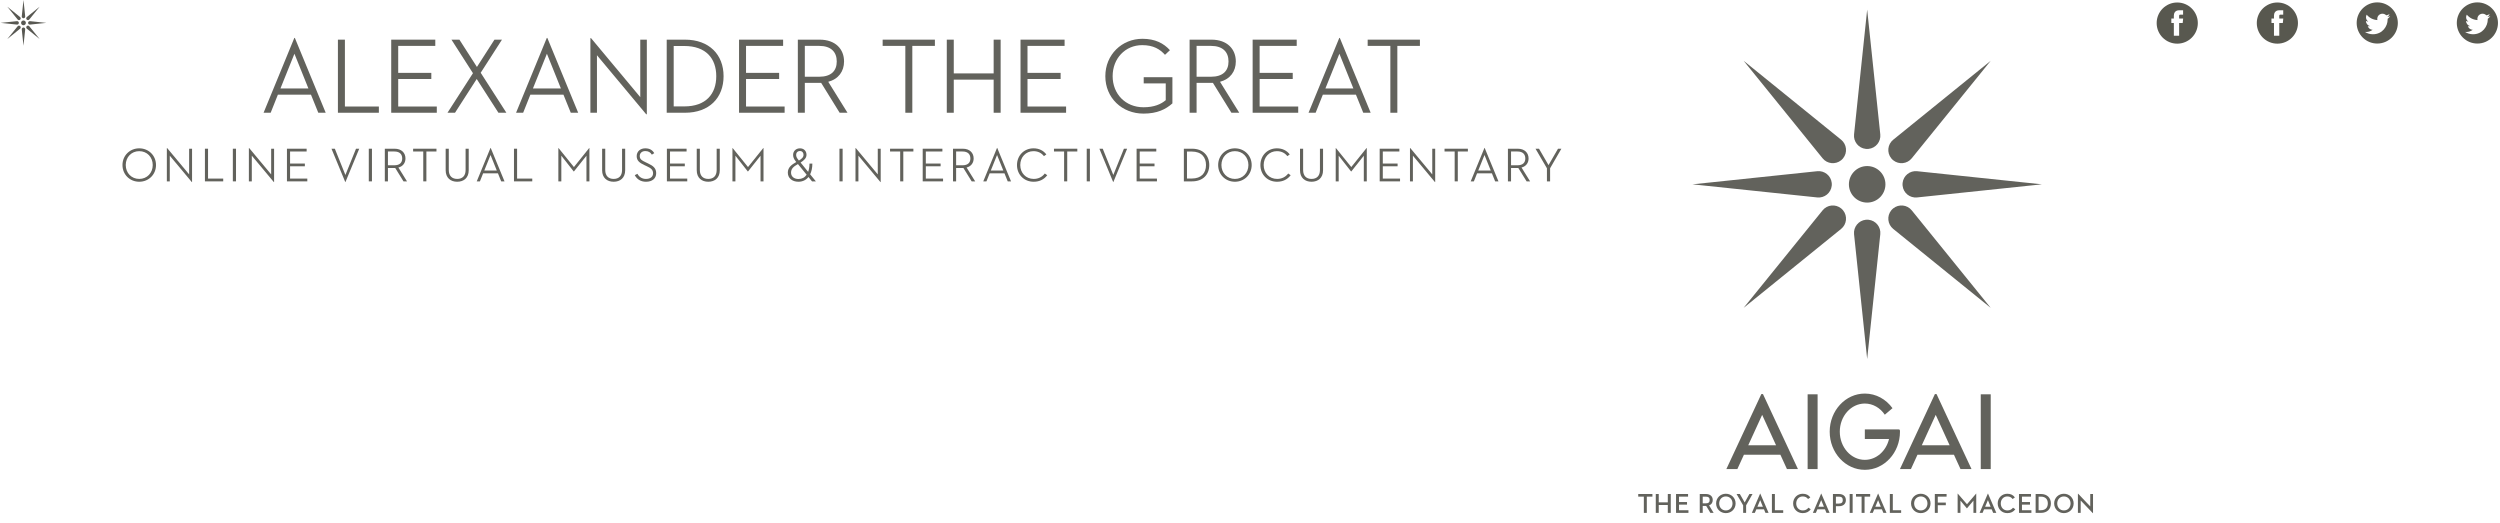
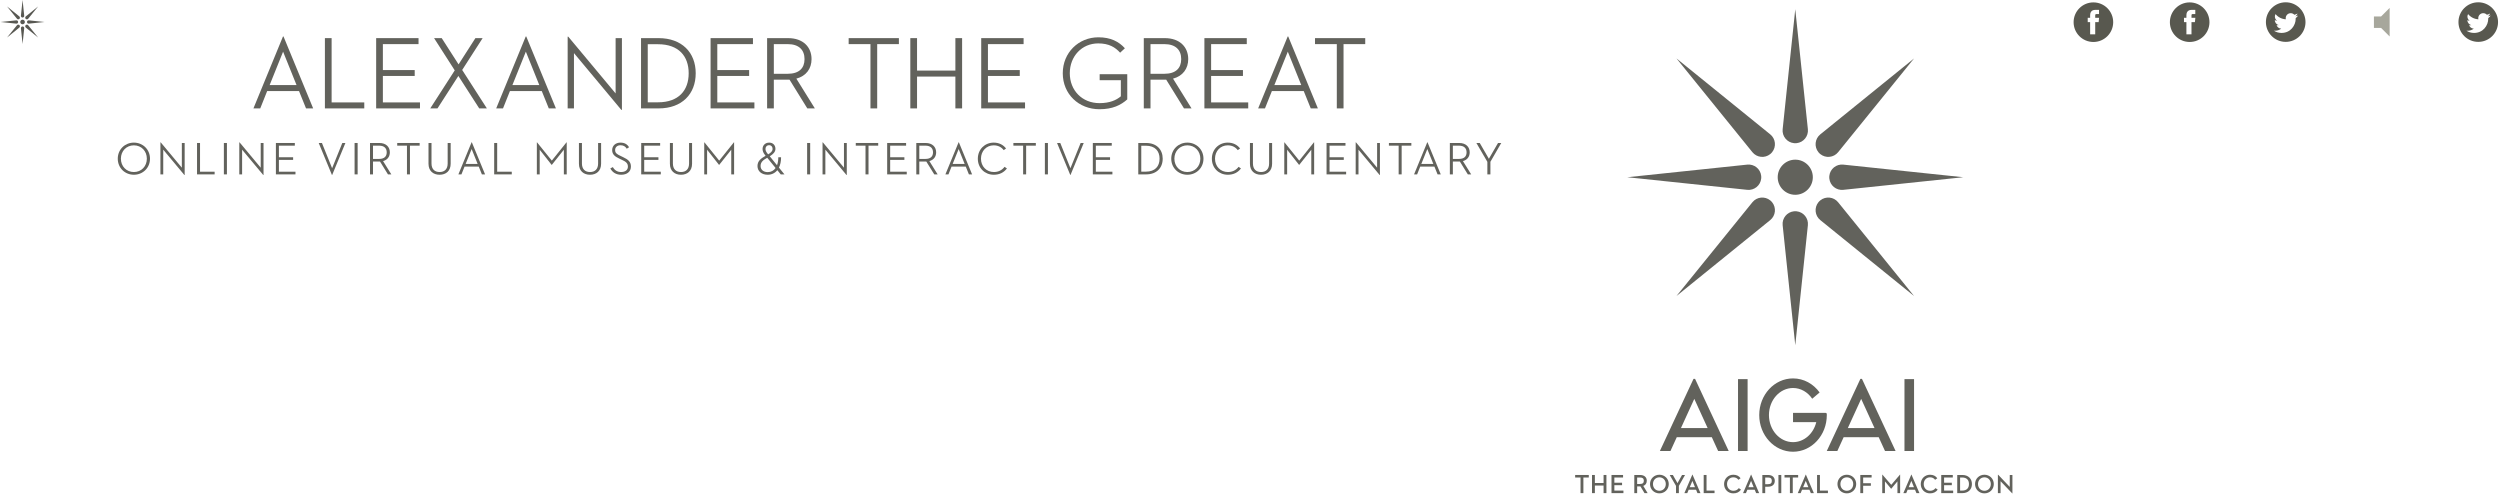
- <svg xmlns="http://www.w3.org/2000/svg" version="1.1" x="0px" y="0px" viewBox="0 0 1093.024 228.485" style="enable-background:new 0 0 1093.024 228.485;" xml:space="preserve">
+ <svg xmlns="http://www.w3.org/2000/svg" version="1.1" x="0px" y="0px" viewBox="0 0 1136.802 228.485" style="enable-background:new 0 0 1136.802 228.485;" xml:space="preserve">
  <g id="sprite_x5F_twitter">
    <g id="graphics">
-       <path style="fill:#58584F;" d="M1083.136,1.043c-4.971,0-9,4.03-9,9c0,4.97,4.029,8.999,9,8.999c4.971,0,9-4.029,9-8.999    C1092.135,5.073,1088.106,1.043,1083.136,1.043z M1087.67,8.229c0.004,0.097,0.006,0.195,0.006,0.293    c0,2.998-2.281,6.454-6.453,6.454c-1.281,0-2.473-0.375-3.477-1.019c0.178,0.021,0.358,0.031,0.541,0.031    c1.063,0,2.041-0.363,2.817-0.971c-0.993-0.018-1.83-0.674-2.119-1.575c0.138,0.027,0.281,0.041,0.427,0.041    c0.207,0,0.407-0.028,0.597-0.08c-1.038-0.208-1.82-1.125-1.82-2.224c0-0.01,0-0.019,0-0.029c0.306,0.17,0.656,0.272,1.028,0.284    c-0.609-0.408-1.009-1.101-1.009-1.888c0-0.416,0.112-0.806,0.307-1.14c1.119,1.372,2.79,2.275,4.676,2.37    c-0.039-0.166-0.059-0.339-0.059-0.517c0-1.253,1.016-2.268,2.268-2.268c0.653,0,1.242,0.276,1.656,0.716    c0.517-0.101,1.002-0.291,1.441-0.55c-0.17,0.53-0.53,0.974-0.998,1.255c0.459-0.055,0.896-0.177,1.303-0.357    C1088.498,7.509,1088.113,7.909,1087.67,8.229z" />
+       <path style="fill:#58584F;" d="M1126.914,1.043c-4.971,0-9,4.03-9,9c0,4.97,4.029,8.999,9,8.999c4.971,0,9-4.029,9-8.999    C1135.913,5.073,1131.884,1.043,1126.914,1.043z M1131.448,8.229c0.004,0.097,0.006,0.195,0.006,0.293    c0,2.998-2.281,6.454-6.453,6.454c-1.281,0-2.473-0.375-3.477-1.019c0.178,0.021,0.358,0.031,0.541,0.031    c1.063,0,2.041-0.363,2.817-0.971c-0.993-0.018-1.83-0.674-2.119-1.575c0.138,0.027,0.281,0.041,0.427,0.041    c0.207,0,0.407-0.028,0.597-0.08c-1.038-0.208-1.82-1.125-1.82-2.224c0-0.01,0-0.019,0-0.029c0.306,0.17,0.656,0.272,1.028,0.284    c-0.609-0.408-1.009-1.101-1.009-1.888c0-0.416,0.112-0.806,0.307-1.14c1.119,1.372,2.79,2.275,4.676,2.37    c-0.039-0.166-0.059-0.339-0.059-0.517c0-1.253,1.016-2.268,2.268-2.268c0.653,0,1.242,0.276,1.656,0.716    c0.517-0.101,1.002-0.291,1.441-0.55c-0.17,0.53-0.53,0.974-0.998,1.255c0.459-0.055,0.896-0.177,1.303-0.357    C1132.276,7.509,1131.891,7.909,1131.448,8.229z" />
    </g>
-     <rect id="area_6_" x="1073.246" style="opacity:0;fill:#CCCCCC;" width="19.778" height="20.085" />
+     <rect id="area_6_" x="1117.024" style="opacity:0;fill:#CCCCCC;" width="19.778" height="20.085" />
+   </g>
+   <g id="sprite_x5F_speaker">
+     <g id="graphics_5_">
+       <g>
+         <polygon style="fill:#A7A79C;" points="1079.474,7.489 1079.474,12.689 1082.724,12.689 1086.624,16.589 1086.624,3.589      1082.724,7.489    " />
+       </g>
+     </g>
+     <rect id="area_8_" x="1073.246" style="opacity:0;fill:#CCCCCC;" width="19.778" height="20.085" />
  </g>
  <g id="sprite_x5F_twitter-hover">
    <g id="graphics_3_">
      <path style="fill:#58584F;" d="M1039.358,1.043c-4.971,0-9,4.03-9,9c0,4.97,4.029,8.999,9,8.999c4.971,0,9-4.029,9-8.999    C1048.357,5.073,1044.328,1.043,1039.358,1.043z M1043.892,8.229c0.004,0.097,0.006,0.195,0.006,0.293    c0,2.998-2.282,6.454-6.453,6.454c-1.281,0-2.473-0.375-3.477-1.019c0.178,0.021,0.358,0.031,0.541,0.031    c1.063,0,2.041-0.363,2.818-0.971c-0.993-0.018-1.83-0.674-2.119-1.575c0.138,0.027,0.281,0.041,0.427,0.041    c0.207,0,0.407-0.028,0.597-0.08c-1.038-0.208-1.82-1.125-1.82-2.224c0-0.01,0-0.019,0-0.029c0.306,0.17,0.656,0.272,1.028,0.284    c-0.609-0.408-1.009-1.101-1.009-1.888c0-0.416,0.112-0.806,0.307-1.14c1.119,1.372,2.79,2.275,4.676,2.37    c-0.039-0.166-0.059-0.339-0.059-0.517c0-1.253,1.016-2.268,2.268-2.268c0.653,0,1.242,0.276,1.656,0.716    c0.517-0.101,1.002-0.291,1.441-0.55c-0.17,0.53-0.53,0.974-0.998,1.255c0.459-0.055,0.896-0.177,1.303-0.357    C1044.719,7.509,1044.335,7.909,1043.892,8.229z" />
    </g>
    <rect id="area_7_" x="1029.468" style="opacity:0;fill:#CCCCCC;" width="19.778" height="20.085" />
  </g>
  <g id="sprite_x5F_facebook_1_">
    <g id="graphics_39_">
      <path style="fill:#58584F;" d="M995.69,1.089c-4.971,0-9,4.03-9,9c0,4.97,4.03,8.999,9,8.999s9-4.029,9-8.999    C1004.691,5.12,1000.661,1.089,995.69,1.089z M998.073,10.052h-1.558c0,2.491,0,5.558,0,5.558h-2.311c0,0,0-3.036,0-5.558h-1.098    V8.089h1.098V6.818c0-0.91,0.432-2.331,2.332-2.331l1.71,0.007V6.4c0,0-1.04,0-1.242,0s-0.489,0.102-0.489,0.534v1.156h1.76    L998.073,10.052z" />
    </g>
    <rect id="area_5_" x="985.69" style="opacity:0;fill:#CCCCCC;" width="19.778" height="20.085" />
  </g>
  <g id="sprite_x5F_facebook-hover">
    <g id="graphics_2_">
      <path style="fill:#58584F;" d="M951.912,1.089c-4.971,0-9,4.03-9,9c0,4.97,4.03,8.999,9,8.999s9-4.029,9-8.999    C960.913,5.12,956.883,1.089,951.912,1.089z M954.295,10.052h-1.558c0,2.491,0,5.558,0,5.558h-2.311c0,0,0-3.036,0-5.558h-1.098    V8.089h1.098V6.818c0-0.91,0.432-2.331,2.332-2.331l1.71,0.007V6.4c0,0-1.04,0-1.242,0s-0.489,0.102-0.489,0.534v1.156h1.76    L954.295,10.052z" />
    </g>
    <rect id="area_4_" x="941.912" style="opacity:0;fill:#CCCCCC;" width="19.778" height="20.085" />
  </g>
  <g id="sprite_x5F_logo">
    <g id="graphics_13_">
      <g>
        <g>
          <rect x="790.313" y="172.396" style="fill:#62625C;" width="4.36" height="32.687" />
          <path style="fill:#62625C;" d="M770.074,172.287l-15.294,32.796h4.809l2.872-6.277h15.939l2.869,6.277h4.808l-15.294-32.796      H770.074z M764.355,194.665l6.076-13.287l6.073,13.287H764.355z" />
          <rect x="866.005" y="172.396" style="fill:#62625C;" width="4.356" height="32.687" />
          <path style="fill:#62625C;" d="M845.958,172.287l-15.291,32.796h4.808l2.869-6.277h15.937l2.872,6.277h4.811l-15.294-32.796      H845.958z M840.237,194.665l6.076-13.287l6.075,13.287H840.237z" />
          <path style="fill:#62625C;" d="M830.134,187.747c-0.925,0-14.809,0-14.809,0v4.194H825.9c-1.256,5.247-5.514,9.109-10.575,9.109      c-6.047,0-10.949-5.51-10.949-12.312c0-6.797,4.902-12.307,10.949-12.307c3.565,0,6.731,1.919,8.73,4.885l3.362-2.857      c-2.814-3.89-7.182-6.388-12.092-6.388c-8.486,0-15.365,7.462-15.365,16.667c0,9.211,6.879,16.674,15.365,16.674      c8.486,0,15.363-7.463,15.363-16.674C830.688,188.088,830.644,187.747,830.134,187.747z" />
        </g>
        <g>
          <path style="fill:#62625C;" d="M815.742,65.097c0.202,0.022,0.401,0.032,0.601,0.032c0.199,0,0.398-0.01,0.6-0.032      c3.169-0.332,5.467-3.171,5.137-6.338l-5.737-54.558l-5.734,54.558C810.276,61.926,812.577,64.765,815.742,65.097z" />
          <circle style="fill:#62625C;" cx="816.344" cy="80.589" r="7.986" />
          <path style="fill:#62625C;" d="M816.944,96.079c-0.202-0.02-0.401-0.03-0.6-0.03c-0.2,0-0.399,0.009-0.601,0.03      c-3.165,0.332-5.466,3.171-5.133,6.34l5.734,54.557l5.737-54.557C822.411,99.25,820.113,96.411,816.944,96.079z" />
          <path style="fill:#62625C;" d="M800.853,81.189c0.021-0.202,0.03-0.402,0.03-0.6c0-0.2-0.008-0.401-0.03-0.603      c-0.333-3.169-3.172-5.465-6.338-5.132l-54.559,5.734l54.559,5.733C797.681,86.656,800.52,84.358,800.853,81.189z" />
          <path style="fill:#62625C;" d="M831.833,79.986c-0.018,0.201-0.029,0.402-0.029,0.603c0,0.198,0.011,0.398,0.029,0.602      c0.333,3.167,3.173,5.465,6.338,5.131l54.559-5.733l-54.559-5.734C835.006,74.522,832.167,76.818,831.833,79.986z" />
          <path style="fill:#62625C;" d="M804.965,70.061c0.158-0.129,0.306-0.265,0.447-0.406c0.142-0.14,0.276-0.29,0.405-0.447      c2.005-2.476,1.621-6.107-0.851-8.111l-42.634-34.524l34.522,42.632C798.859,71.682,802.489,72.064,804.965,70.061z" />
          <path style="fill:#62625C;" d="M827.725,91.116c-0.158,0.127-0.307,0.262-0.449,0.405c-0.14,0.139-0.274,0.289-0.405,0.448      c-2.003,2.476-1.618,6.105,0.854,8.109l42.633,34.524l-34.526-42.632C833.831,89.493,830.197,89.114,827.725,91.116z" />
          <path style="fill:#62625C;" d="M805.412,91.521c-0.141-0.142-0.289-0.277-0.447-0.405c-2.476-2.003-6.106-1.623-8.112,0.853      l-34.522,42.632l42.634-34.524c2.472-2.004,2.856-5.633,0.851-8.109C805.688,91.811,805.554,91.66,805.412,91.521z" />
          <path style="fill:#62625C;" d="M827.276,69.656c0.142,0.141,0.291,0.276,0.449,0.406c2.472,2.003,6.109,1.621,8.107-0.855      l34.526-42.632l-42.633,34.524c-2.472,2.004-2.857,5.635-0.854,8.111C827.002,69.366,827.136,69.516,827.276,69.656z" />
        </g>
        <g>
          <path style="fill:#62625C;" d="M718.705,217.135h-2.452v-1.154h6.201v1.154h-2.452v7.1h-1.298V217.135z" />
          <path style="fill:#62625C;" d="M729.176,215.981h1.3v8.254h-1.3v-3.446h-3.955v3.446h-1.3v-8.254h1.3v3.653h3.955V215.981z" />
          <path style="fill:#62625C;" d="M732.782,215.981h5.258v1.154h-3.958v2.367h3.505v1.128h-3.505v2.452h4.125v1.154h-5.425V215.981      z" />
          <path style="fill:#62625C;" d="M744.446,224.235h-1.297v-8.254h2.645c1.928,0,3.035,1.055,3.035,2.621      c0,1.154-0.571,1.98-1.601,2.355l1.988,3.278h-1.42l-1.845-3.048h-0.158h-1.348V224.235z M745.746,220.07      c1.226,0,1.735-0.485,1.735-1.469c0-0.993-0.521-1.467-1.735-1.467h-1.3v2.936H745.746z" />
          <path style="fill:#62625C;" d="M750.299,220.107c0-2.438,1.893-4.235,4.261-4.235c2.363,0,4.261,1.797,4.261,4.235      c0,2.441-1.898,4.237-4.261,4.237C752.191,224.344,750.299,222.547,750.299,220.107z M757.47,220.107      c0-1.746-1.203-3.057-2.911-3.057c-1.713,0-2.916,1.312-2.916,3.057c0,1.749,1.202,3.06,2.916,3.06      C756.268,223.167,757.47,221.856,757.47,220.107z" />
          <path style="fill:#62625C;" d="M759.243,215.981h1.434l2.113,3.702l2.071-3.702h1.362l-2.805,4.953v3.301h-1.297v-3.292      L759.243,215.981z" />
          <path style="fill:#62625C;" d="M771.229,222.691h-3.351l-0.643,1.544h-1.31l3.615-8.422h0.075l3.627,8.422h-1.372      L771.229,222.691z M768.354,221.553h2.401l-1.187-2.888L768.354,221.553z" />
          <path style="fill:#62625C;" d="M774.698,215.981h1.297v7.1h3.642v1.154h-4.939V215.981z" />
          <path style="fill:#62625C;" d="M783.973,220.107c0-2.438,1.856-4.235,4.21-4.235c1.53,0,2.589,0.596,3.303,1.603l-0.993,0.702      c-0.548-0.739-1.25-1.127-2.345-1.127c-1.637,0-2.827,1.312-2.827,3.057c0,1.786,1.214,3.06,2.874,3.06      c1.071,0,1.857-0.399,2.476-1.203l1.008,0.693c-0.848,1.128-1.931,1.687-3.531,1.687      C785.79,224.344,783.973,222.547,783.973,220.107z" />
          <path style="fill:#62625C;" d="M797.907,222.691h-3.35l-0.643,1.544h-1.31l3.619-8.422h0.071l3.63,8.422h-1.374L797.907,222.691      z M795.032,221.553h2.405l-1.191-2.888L795.032,221.553z" />
          <path style="fill:#62625C;" d="M802.676,224.235h-1.3v-8.254h2.625c1.928,0,3.035,1.068,3.035,2.671      c0,1.639-1.12,2.669-3.035,2.669h-1.325V224.235z M803.953,220.167c1.226,0,1.731-0.508,1.731-1.515      c0-1.021-0.517-1.517-1.731-1.517h-1.277v3.032H803.953z" />
          <path style="fill:#62625C;" d="M808.69,215.981h1.3v8.254h-1.3V215.981z" />
          <path style="fill:#62625C;" d="M813.909,217.135h-2.452v-1.154h6.201v1.154h-2.452v7.1h-1.298V217.135z" />
          <path style="fill:#62625C;" d="M822.788,222.691h-3.351l-0.646,1.544h-1.311l3.618-8.422h0.074l3.628,8.422h-1.37      L822.788,222.691z M819.908,221.553h2.404l-1.19-2.888L819.908,221.553z" />
          <path style="fill:#62625C;" d="M826.257,215.981h1.298v7.1h3.642v1.154h-4.94V215.981z" />
          <path style="fill:#62625C;" d="M835.53,220.107c0-2.438,1.891-4.235,4.26-4.235s4.261,1.797,4.261,4.235      c0,2.441-1.893,4.237-4.261,4.237S835.53,222.547,835.53,220.107z M842.703,220.107c0-1.746-1.201-3.057-2.913-3.057      c-1.711,0-2.912,1.312-2.912,3.057c0,1.749,1.201,3.06,2.912,3.06C841.502,223.167,842.703,221.856,842.703,220.107z" />
          <path style="fill:#62625C;" d="M845.92,215.981h5.144v1.154h-3.847v2.597h3.509v1.154h-3.509v3.35h-1.297V215.981z" />
          <path style="fill:#62625C;" d="M855.894,215.813h0.063l4.029,4.648l3.984-4.648h0.06v8.422h-1.226v-5.352l-2.818,3.361h-0.059      l-2.803-3.361v5.352h-1.23V215.813z" />
          <path style="fill:#62625C;" d="M870.795,222.691h-3.35l-0.643,1.544h-1.309l3.615-8.422h0.075l3.629,8.422h-1.374      L870.795,222.691z M867.918,221.553h2.404l-1.187-2.888L867.918,221.553z" />
          <path style="fill:#62625C;" d="M873.414,220.107c0-2.438,1.857-4.235,4.21-4.235c1.53,0,2.586,0.596,3.303,1.603l-0.997,0.702      c-0.547-0.739-1.249-1.127-2.341-1.127c-1.64,0-2.83,1.312-2.83,3.057c0,1.786,1.215,3.06,2.878,3.06      c1.069,0,1.86-0.399,2.479-1.203l1.005,0.693c-0.85,1.128-1.928,1.687-3.531,1.687      C875.234,224.344,873.414,222.547,873.414,220.107z" />
          <path style="fill:#62625C;" d="M882.721,215.981h5.258v1.154h-3.958v2.367h3.509v1.128h-3.509v2.452h4.127v1.154h-5.427V215.981      z" />
          <path style="fill:#62625C;" d="M889.999,215.981h2.332c2.69,0,4.344,1.688,4.344,4.126c0,2.441-1.639,4.128-4.344,4.128h-2.332      V215.981z M892.254,223.081c2.14,0,3.071-1.225,3.071-2.975c0-1.746-0.931-2.972-3.071-2.972h-0.957v5.947H892.254z" />
          <path style="fill:#62625C;" d="M898.099,220.107c0-2.438,1.892-4.235,4.261-4.235c2.365,0,4.261,1.797,4.261,4.235      c0,2.441-1.896,4.237-4.261,4.237C899.991,224.344,898.099,222.547,898.099,220.107z M905.269,220.107      c0-1.746-1.199-3.057-2.91-3.057c-1.714,0-2.917,1.312-2.917,3.057c0,1.749,1.203,3.06,2.917,3.06      C904.07,223.167,905.269,221.856,905.269,220.107z" />
          <path style="fill:#62625C;" d="M909.7,218.81v5.425h-1.217v-8.376h0.102l5.29,5.547v-5.425h1.214v8.376h-0.096L909.7,218.81z" />
        </g>
      </g>
    </g>
    <rect id="area_3_" x="713.412" style="opacity:0;fill:#CCCCCC;" width="204.5" height="228.485" />
  </g>
  <g id="sprite_x5F_title">
    <g id="graphics_4_">
      <g>
        <path style="fill:#62625C;" d="M135.965,41.399H121.49l-3.149,7.896h-3.102l13.441-32.71h0.235l13.488,32.71h-3.243     L135.965,41.399z M122.618,38.673h12.219l-6.11-15.18L122.618,38.673z" />
        <path style="fill:#62625C;" d="M147.739,17.337h3.055v29.232h14.851v2.726h-17.906V17.337z" />
        <path style="fill:#62625C;" d="M171.046,17.337h19.269v2.726h-16.214v11.796h14.475v2.679h-14.475v12.031h16.872v2.726h-19.927     V17.337z" />
        <path style="fill:#62625C;" d="M197.38,17.337h3.478l7.661,11.937l7.66-11.937h3.29l-9.305,14.475l11.232,17.483h-3.478     l-9.493-14.757l-9.493,14.757h-3.29L206.779,32L197.38,17.337z" />
        <path style="fill:#62625C;" d="M246.352,41.399h-14.475l-3.149,7.896h-3.102l13.441-32.71h0.235l13.488,32.71h-3.243     L246.352,41.399z M233.005,38.673h12.219l-6.11-15.18L233.005,38.673z" />
        <path style="fill:#62625C;" d="M260.993,24.151v25.143h-2.867V16.679h0.282l21.525,25.801V17.337h2.867v32.616h-0.282     L260.993,24.151z" />
        <path style="fill:#62625C;" d="M291.491,17.337h7.99c10.574,0,16.872,6.533,16.872,15.979c0,9.446-6.251,15.979-16.872,15.979     h-7.99V17.337z M299.199,46.522c9.447,0,13.958-5.452,13.958-13.206c0-7.755-4.512-13.206-13.958-13.206h-4.653v26.412H299.199z" />
        <path style="fill:#62625C;" d="M323.117,17.337h19.269v2.726h-16.214v11.796h14.475v2.679h-14.475v12.031h16.872v2.726h-19.927     V17.337z" />
        <path style="fill:#62625C;" d="M351.876,49.295h-3.055V17.337h9.54c6.909,0,10.668,4.136,10.668,9.54     c0,4.324-2.444,7.707-6.909,8.883l8.413,13.535h-3.431L359.02,36.23h-0.752h-6.392V49.295z M358.174,33.551     c5.217,0,7.661-2.585,7.661-6.674c0-4.136-2.491-6.815-7.661-6.815h-6.297v13.488H358.174z" />
        <path style="fill:#62625C;" d="M395.82,20.063h-9.916v-2.726h22.841v2.726h-9.869v29.232h-3.055V20.063z" />
        <path style="fill:#62625C;" d="M434.434,17.337h3.055v31.958h-3.055V34.82h-17.436v14.475h-3.055V17.337h3.055v14.757h17.436     V17.337z" />
        <path style="fill:#62625C;" d="M446.18,17.337h19.269v2.726h-16.214v11.796h14.475v2.679h-14.475v12.031h16.872v2.726H446.18     V17.337z" />
        <path style="fill:#62625C;" d="M483.262,33.316c0-9.446,7.238-16.355,16.214-16.355c5.593,0,9.305,1.974,12.031,4.982     l-2.162,2.021c-2.209-2.444-5.029-4.23-9.964-4.23c-7.425,0-12.924,5.828-12.924,13.582c0,7.754,5.593,13.582,13.488,13.582     c4.7,0,7.66-1.363,9.728-3.102v-7.332h-9.634v-2.726h12.548v11.467c-2.914,2.585-6.627,4.465-12.642,4.465     C490.547,49.671,483.262,42.809,483.262,33.316z" />
        <path style="fill:#62625C;" d="M523.16,49.295h-3.055V17.337h9.54c6.909,0,10.668,4.136,10.668,9.54     c0,4.324-2.444,7.707-6.909,8.883l8.413,13.535h-3.431l-8.083-13.065h-0.752h-6.392V49.295z M529.457,33.551     c5.217,0,7.661-2.585,7.661-6.674c0-4.136-2.491-6.815-7.661-6.815h-6.297v13.488H529.457z" />
        <path style="fill:#62625C;" d="M547.666,17.337h19.268v2.726H550.72v11.796h14.475v2.679H550.72v12.031h16.872v2.726h-19.927     V17.337z" />
        <path style="fill:#62625C;" d="M592.831,41.399h-14.475l-3.149,7.896h-3.102l13.441-32.71h0.235l13.488,32.71h-3.243     L592.831,41.399z M579.484,38.673h12.219l-6.11-15.18L579.484,38.673z" />
        <path style="fill:#62625C;" d="M607.876,20.063h-9.916v-2.726h22.84v2.726h-9.869v29.232h-3.055V20.063z" />
        <path style="fill:#62625C;" d="M53.55,72.156c0-4.22,3.275-7.307,7.328-7.307c4.052,0,7.328,3.086,7.328,7.307     c0,4.22-3.275,7.307-7.328,7.307C56.825,79.463,53.55,76.377,53.55,72.156z M66.777,72.156c0-3.464-2.498-6.068-5.9-6.068     c-3.401,0-5.9,2.604-5.9,6.068c0,3.464,2.499,6.068,5.9,6.068C64.279,78.224,66.777,75.621,66.777,72.156z" />
        <path style="fill:#62625C;" d="M74.228,68.062v11.233h-1.281V64.724h0.126l9.616,11.527V65.018h1.281v14.571h-0.126     L74.228,68.062z" />
        <path style="fill:#62625C;" d="M89.594,65.018h1.365v13.06h6.635v1.218h-7.999V65.018z" />
        <path style="fill:#62625C;" d="M101.801,65.018h1.386v14.277h-1.386V65.018z" />
        <path style="fill:#62625C;" d="M110.091,68.062v11.233h-1.281V64.724h0.126l9.616,11.527V65.018h1.281v14.571h-0.126     L110.091,68.062z" />
        <path style="fill:#62625C;" d="M125.457,65.018h8.608v1.218h-7.244v5.27h6.467v1.197h-6.467v5.375h7.538v1.218h-8.902V65.018z" />
        <path style="fill:#62625C;" d="M144.924,65.018h1.47l4.619,11.485l4.64-11.485h1.407l-6.026,14.571h-0.084L144.924,65.018z" />
        <path style="fill:#62625C;" d="M161.238,65.018h1.386v14.277h-1.386V65.018z" />
        <path style="fill:#62625C;" d="M169.612,79.295h-1.365V65.018h4.262c3.086,0,4.766,1.848,4.766,4.262     c0,1.932-1.092,3.443-3.086,3.968l3.758,6.047h-1.533l-3.611-5.837h-0.336h-2.855V79.295z M172.426,72.261     c2.331,0,3.422-1.155,3.422-2.981c0-1.848-1.113-3.044-3.422-3.044h-2.814v6.026H172.426z" />
        <path style="fill:#62625C;" d="M185.053,66.235h-4.43v-1.218h10.204v1.218h-4.409v13.06h-1.365V66.235z" />
        <path style="fill:#62625C;" d="M194.85,74.445v-9.427h1.365v9.322c0,2.583,1.449,3.884,3.674,3.884     c2.247,0,3.674-1.302,3.674-3.884v-9.322h1.365v9.427c0,3.317-2.163,5.018-5.039,5.018     C197.013,79.463,194.85,77.762,194.85,74.445z" />
        <path style="fill:#62625C;" d="M217.699,75.768h-6.467l-1.407,3.527h-1.386l6.005-14.613h0.105l6.026,14.613h-1.449     L217.699,75.768z M211.736,74.55h5.459l-2.729-6.782L211.736,74.55z" />
        <path style="fill:#62625C;" d="M224.712,65.018h1.365v13.06h6.635v1.218h-7.999V65.018z" />
        <path style="fill:#62625C;" d="M244.116,64.724h0.084l6.719,8.314l6.677-8.314h0.105v14.571h-1.302V68.083l-5.48,6.887h-0.084     l-5.417-6.887v11.212h-1.302V64.724z" />
        <path style="fill:#62625C;" d="M263.255,74.445v-9.427h1.365v9.322c0,2.583,1.449,3.884,3.674,3.884     c2.247,0,3.674-1.302,3.674-3.884v-9.322h1.365v9.427c0,3.317-2.163,5.018-5.039,5.018     C265.418,79.463,263.255,77.762,263.255,74.445z" />
        <path style="fill:#62625C;" d="M278.682,75.978c0.756,1.428,2.058,2.247,3.737,2.247c1.953,0,3.107-0.966,3.107-2.457     c0-1.575-0.966-2.268-2.688-3.065l-1.155-0.546c-2.058-0.966-3.317-1.911-3.317-3.905c0-2.037,1.596-3.401,3.737-3.401     c1.848,0,3.065,0.672,3.947,2.1l-1.05,0.672c-0.63-1.071-1.554-1.575-2.876-1.575c-1.449,0-2.415,0.903-2.415,2.163     c0,1.365,0.777,1.89,2.52,2.709l1.134,0.546c2.289,1.071,3.527,2.121,3.527,4.262c0,2.352-1.785,3.737-4.451,3.737     c-2.331,0-3.989-1.134-4.913-2.877L278.682,75.978z" />
        <path style="fill:#62625C;" d="M291.573,65.018h8.608v1.218h-7.244v5.27h6.467v1.197h-6.467v5.375h7.538v1.218h-8.902V65.018z" />
        <path style="fill:#62625C;" d="M304.619,74.445v-9.427h1.365v9.322c0,2.583,1.449,3.884,3.674,3.884     c2.247,0,3.674-1.302,3.674-3.884v-9.322h1.365v9.427c0,3.317-2.163,5.018-5.039,5.018S304.619,77.762,304.619,74.445z" />
        <path style="fill:#62625C;" d="M320.23,64.724h0.084l6.719,8.314l6.677-8.314h0.105v14.571h-1.302V68.083l-5.48,6.887h-0.084     l-5.417-6.887v11.212h-1.302V64.724z" />
        <path style="fill:#62625C;" d="M353.324,75.138c0.378-0.987,0.588-2.205,0.588-3.611h1.26c0,1.869-0.357,3.443-0.966,4.682     l2.499,3.086h-1.68l-1.554-1.911c-1.071,1.344-2.604,2.079-4.388,2.079c-2.708,0-4.64-1.575-4.64-3.968     c0-2.373,1.701-3.506,3.695-4.661l-0.252-0.315c-0.819-1.008-1.134-1.89-1.134-2.792c0-1.617,1.197-2.877,3.003-2.877     c1.764,0,2.855,1.218,2.855,2.835c0,1.386-1.05,2.436-2.582,3.38L353.324,75.138z M348.873,71.736     c-1.785,1.008-3.023,1.911-3.023,3.758c0,1.701,1.365,2.771,3.233,2.771c1.533,0,2.75-0.651,3.59-1.869L348.873,71.736z      M351.309,67.684c0-0.945-0.588-1.659-1.554-1.659c-1.029,0-1.68,0.714-1.68,1.701c0,0.735,0.336,1.365,0.84,1.995l0.378,0.462     C350.49,69.469,351.309,68.776,351.309,67.684z" />
        <path style="fill:#62625C;" d="M367.017,65.018h1.386v14.277h-1.386V65.018z" />
        <path style="fill:#62625C;" d="M375.308,68.062v11.233h-1.281V64.724h0.126l9.616,11.527V65.018h1.281v14.571h-0.126     L375.308,68.062z" />
        <path style="fill:#62625C;" d="M393.567,66.235h-4.43v-1.218h10.204v1.218h-4.409v13.06h-1.365V66.235z" />
        <path style="fill:#62625C;" d="M403.414,65.018h8.608v1.218h-7.244v5.27h6.467v1.197h-6.467v5.375h7.538v1.218h-8.902V65.018z" />
        <path style="fill:#62625C;" d="M418.025,79.295h-1.365V65.018h4.262c3.087,0,4.766,1.848,4.766,4.262     c0,1.932-1.092,3.443-3.086,3.968l3.758,6.047h-1.533l-3.611-5.837h-0.336h-2.855V79.295z M420.839,72.261     c2.331,0,3.422-1.155,3.422-2.981c0-1.848-1.113-3.044-3.422-3.044h-2.814v6.026H420.839z" />
        <path style="fill:#62625C;" d="M439.156,75.768h-6.467l-1.407,3.527h-1.386l6.005-14.613h0.105l6.026,14.613h-1.449     L439.156,75.768z M433.193,74.55h5.459l-2.729-6.782L433.193,74.55z" />
        <path style="fill:#62625C;" d="M444.641,72.156c0-4.241,3.17-7.307,7.223-7.307c2.415,0,4.325,0.987,5.606,2.667l-1.05,0.756     c-1.071-1.386-2.583-2.184-4.577-2.184c-3.317,0-5.774,2.604-5.774,6.068c0,3.506,2.499,6.068,5.879,6.068     c2.058,0,3.716-0.861,4.85-2.373l1.071,0.756c-1.407,1.848-3.401,2.855-5.963,2.855C447.811,79.463,444.62,76.398,444.641,72.156     z" />
        <path style="fill:#62625C;" d="M465.239,66.235h-4.43v-1.218h10.204v1.218h-4.409v13.06h-1.365V66.235z" />
        <path style="fill:#62625C;" d="M475.128,65.018h1.386v14.277h-1.386V65.018z" />
        <path style="fill:#62625C;" d="M480.66,65.018h1.47l4.619,11.485l4.64-11.485h1.407l-6.026,14.571h-0.084L480.66,65.018z" />
        <path style="fill:#62625C;" d="M496.932,65.018h8.608v1.218h-7.244v5.27h6.467v1.197h-6.467v5.375h7.538v1.218h-8.902V65.018z" />
        <path style="fill:#62625C;" d="M517.596,65.018h3.569c4.724,0,7.538,2.918,7.538,7.139c0,4.22-2.793,7.139-7.538,7.139h-3.569     V65.018z M521.039,78.056c4.22,0,6.236-2.436,6.236-5.9c0-3.464-2.016-5.9-6.236-5.9h-2.078v11.8H521.039z" />
        <path style="fill:#62625C;" d="M532.59,72.156c0-4.22,3.275-7.307,7.328-7.307c4.052,0,7.328,3.086,7.328,7.307     c0,4.22-3.275,7.307-7.328,7.307C535.865,79.463,532.59,76.377,532.59,72.156z M545.817,72.156c0-3.464-2.499-6.068-5.9-6.068     c-3.401,0-5.9,2.604-5.9,6.068c0,3.464,2.499,6.068,5.9,6.068C543.319,78.224,545.817,75.621,545.817,72.156z" />
        <path style="fill:#62625C;" d="M551.063,72.156c0-4.241,3.17-7.307,7.223-7.307c2.414,0,4.325,0.987,5.606,2.667l-1.05,0.756     c-1.071-1.386-2.583-2.184-4.577-2.184c-3.317,0-5.774,2.604-5.774,6.068c0,3.506,2.498,6.068,5.879,6.068     c2.058,0,3.716-0.861,4.85-2.373l1.071,0.756c-1.407,1.848-3.401,2.855-5.963,2.855     C554.234,79.463,551.042,76.398,551.063,72.156z" />
        <path style="fill:#62625C;" d="M568.375,74.445v-9.427h1.365v9.322c0,2.583,1.449,3.884,3.674,3.884     c2.247,0,3.674-1.302,3.674-3.884v-9.322h1.365v9.427c0,3.317-2.163,5.018-5.039,5.018     C570.538,79.463,568.375,77.762,568.375,74.445z" />
        <path style="fill:#62625C;" d="M583.987,64.724h0.084l6.719,8.314l6.677-8.314h0.105v14.571h-1.302V68.083l-5.48,6.887h-0.084     l-5.417-6.887v11.212h-1.302V64.724z" />
        <path style="fill:#62625C;" d="M603.21,65.018h8.608v1.218h-7.244v5.27h6.467v1.197h-6.467v5.375h7.538v1.218h-8.902V65.018z" />
        <path style="fill:#62625C;" d="M617.737,68.062v11.233h-1.281V64.724h0.126l9.616,11.527V65.018h1.281v14.571h-0.126     L617.737,68.062z" />
        <path style="fill:#62625C;" d="M635.997,66.235h-4.43v-1.218h10.204v1.218h-4.409v13.06h-1.365V66.235z" />
        <path style="fill:#62625C;" d="M652.266,75.768h-6.467l-1.407,3.527h-1.386l6.005-14.613h0.105l6.026,14.613h-1.449     L652.266,75.768z M646.303,74.55h5.459l-2.73-6.782L646.303,74.55z" />
        <path style="fill:#62625C;" d="M660.644,79.295h-1.365V65.018h4.262c3.086,0,4.766,1.848,4.766,4.262     c0,1.932-1.092,3.443-3.086,3.968l3.758,6.047h-1.533l-3.611-5.837H663.5h-2.855V79.295z M663.458,72.261     c2.331,0,3.422-1.155,3.422-2.981c0-1.848-1.113-3.044-3.422-3.044h-2.813v6.026H663.458z" />
        <path style="fill:#62625C;" d="M671.336,65.018h1.533l4.157,7.181l4.157-7.181h1.47l-4.934,8.545v5.732h-1.386v-5.711     L671.336,65.018z" />
      </g>
    </g>
    <rect id="area_1_" x="44.912" style="opacity:0;fill:#CCCCCC;" width="644.5" height="91" />
  </g>
  <g id="sprite_x5F_logo-small">
    <g id="graphics_1_">
      <path style="fill:#585852;" d="M10.186,7.972c0.026,0.003,0.052,0.004,0.079,0.004c0.026,0,0.052-0.002,0.078-0.004    c0.415-0.043,0.716-0.415,0.672-0.83L10.264,0L9.514,7.142C9.47,7.557,9.771,7.929,10.186,7.972z M10.264,8.955    c-0.578,0-1.046,0.468-1.046,1.045c0,0.577,0.468,1.046,1.046,1.046c0.577,0,1.046-0.469,1.046-1.046    C11.31,9.423,10.842,8.955,10.264,8.955z M10.343,12.028c-0.026-0.002-0.052-0.004-0.078-0.004c-0.026,0-0.052,0.002-0.079,0.004    c-0.414,0.043-0.715,0.415-0.672,0.83L10.264,20l0.751-7.142C11.059,12.443,10.758,12.071,10.343,12.028z M8.236,10.079    C8.239,10.052,8.241,10.026,8.241,10c0-0.026-0.001-0.052-0.004-0.079C8.192,9.507,7.821,9.206,7.407,9.25L0.264,10l7.142,0.751    C7.821,10.794,8.192,10.493,8.236,10.079z M12.292,9.921C12.29,9.948,12.288,9.974,12.288,10c0,0.026,0.002,0.052,0.004,0.079    c0.044,0.415,0.415,0.715,0.83,0.672L20.264,10l-7.143-0.75C12.708,9.206,12.336,9.507,12.292,9.921z M8.775,8.622    c0.02-0.017,0.04-0.035,0.058-0.054C8.852,8.551,8.869,8.531,8.886,8.51c0.263-0.324,0.212-0.8-0.111-1.062L3.194,2.929    L7.713,8.51C7.975,8.834,8.451,8.884,8.775,8.622z M11.754,11.378c-0.02,0.016-0.04,0.034-0.059,0.053    c-0.018,0.018-0.036,0.038-0.053,0.059c-0.262,0.324-0.212,0.799,0.112,1.061l5.581,4.52l-4.52-5.581    C12.554,11.166,12.078,11.116,11.754,11.378z M8.834,11.431c-0.019-0.019-0.038-0.037-0.058-0.053    c-0.324-0.262-0.8-0.213-1.062,0.112l-4.519,5.581l5.582-4.52c0.323-0.262,0.374-0.737,0.111-1.061    C8.869,11.469,8.852,11.45,8.834,11.431z M11.696,8.569c0.019,0.019,0.039,0.036,0.059,0.054c0.324,0.262,0.799,0.212,1.061-0.112    l4.52-5.581l-5.581,4.519c-0.324,0.262-0.374,0.738-0.112,1.062C11.66,8.531,11.677,8.551,11.696,8.569z" />
    </g>
    <rect id="area_2_" style="opacity:0;fill:#CCCCCC;" width="20.912" height="20" />
  </g>
</svg>
